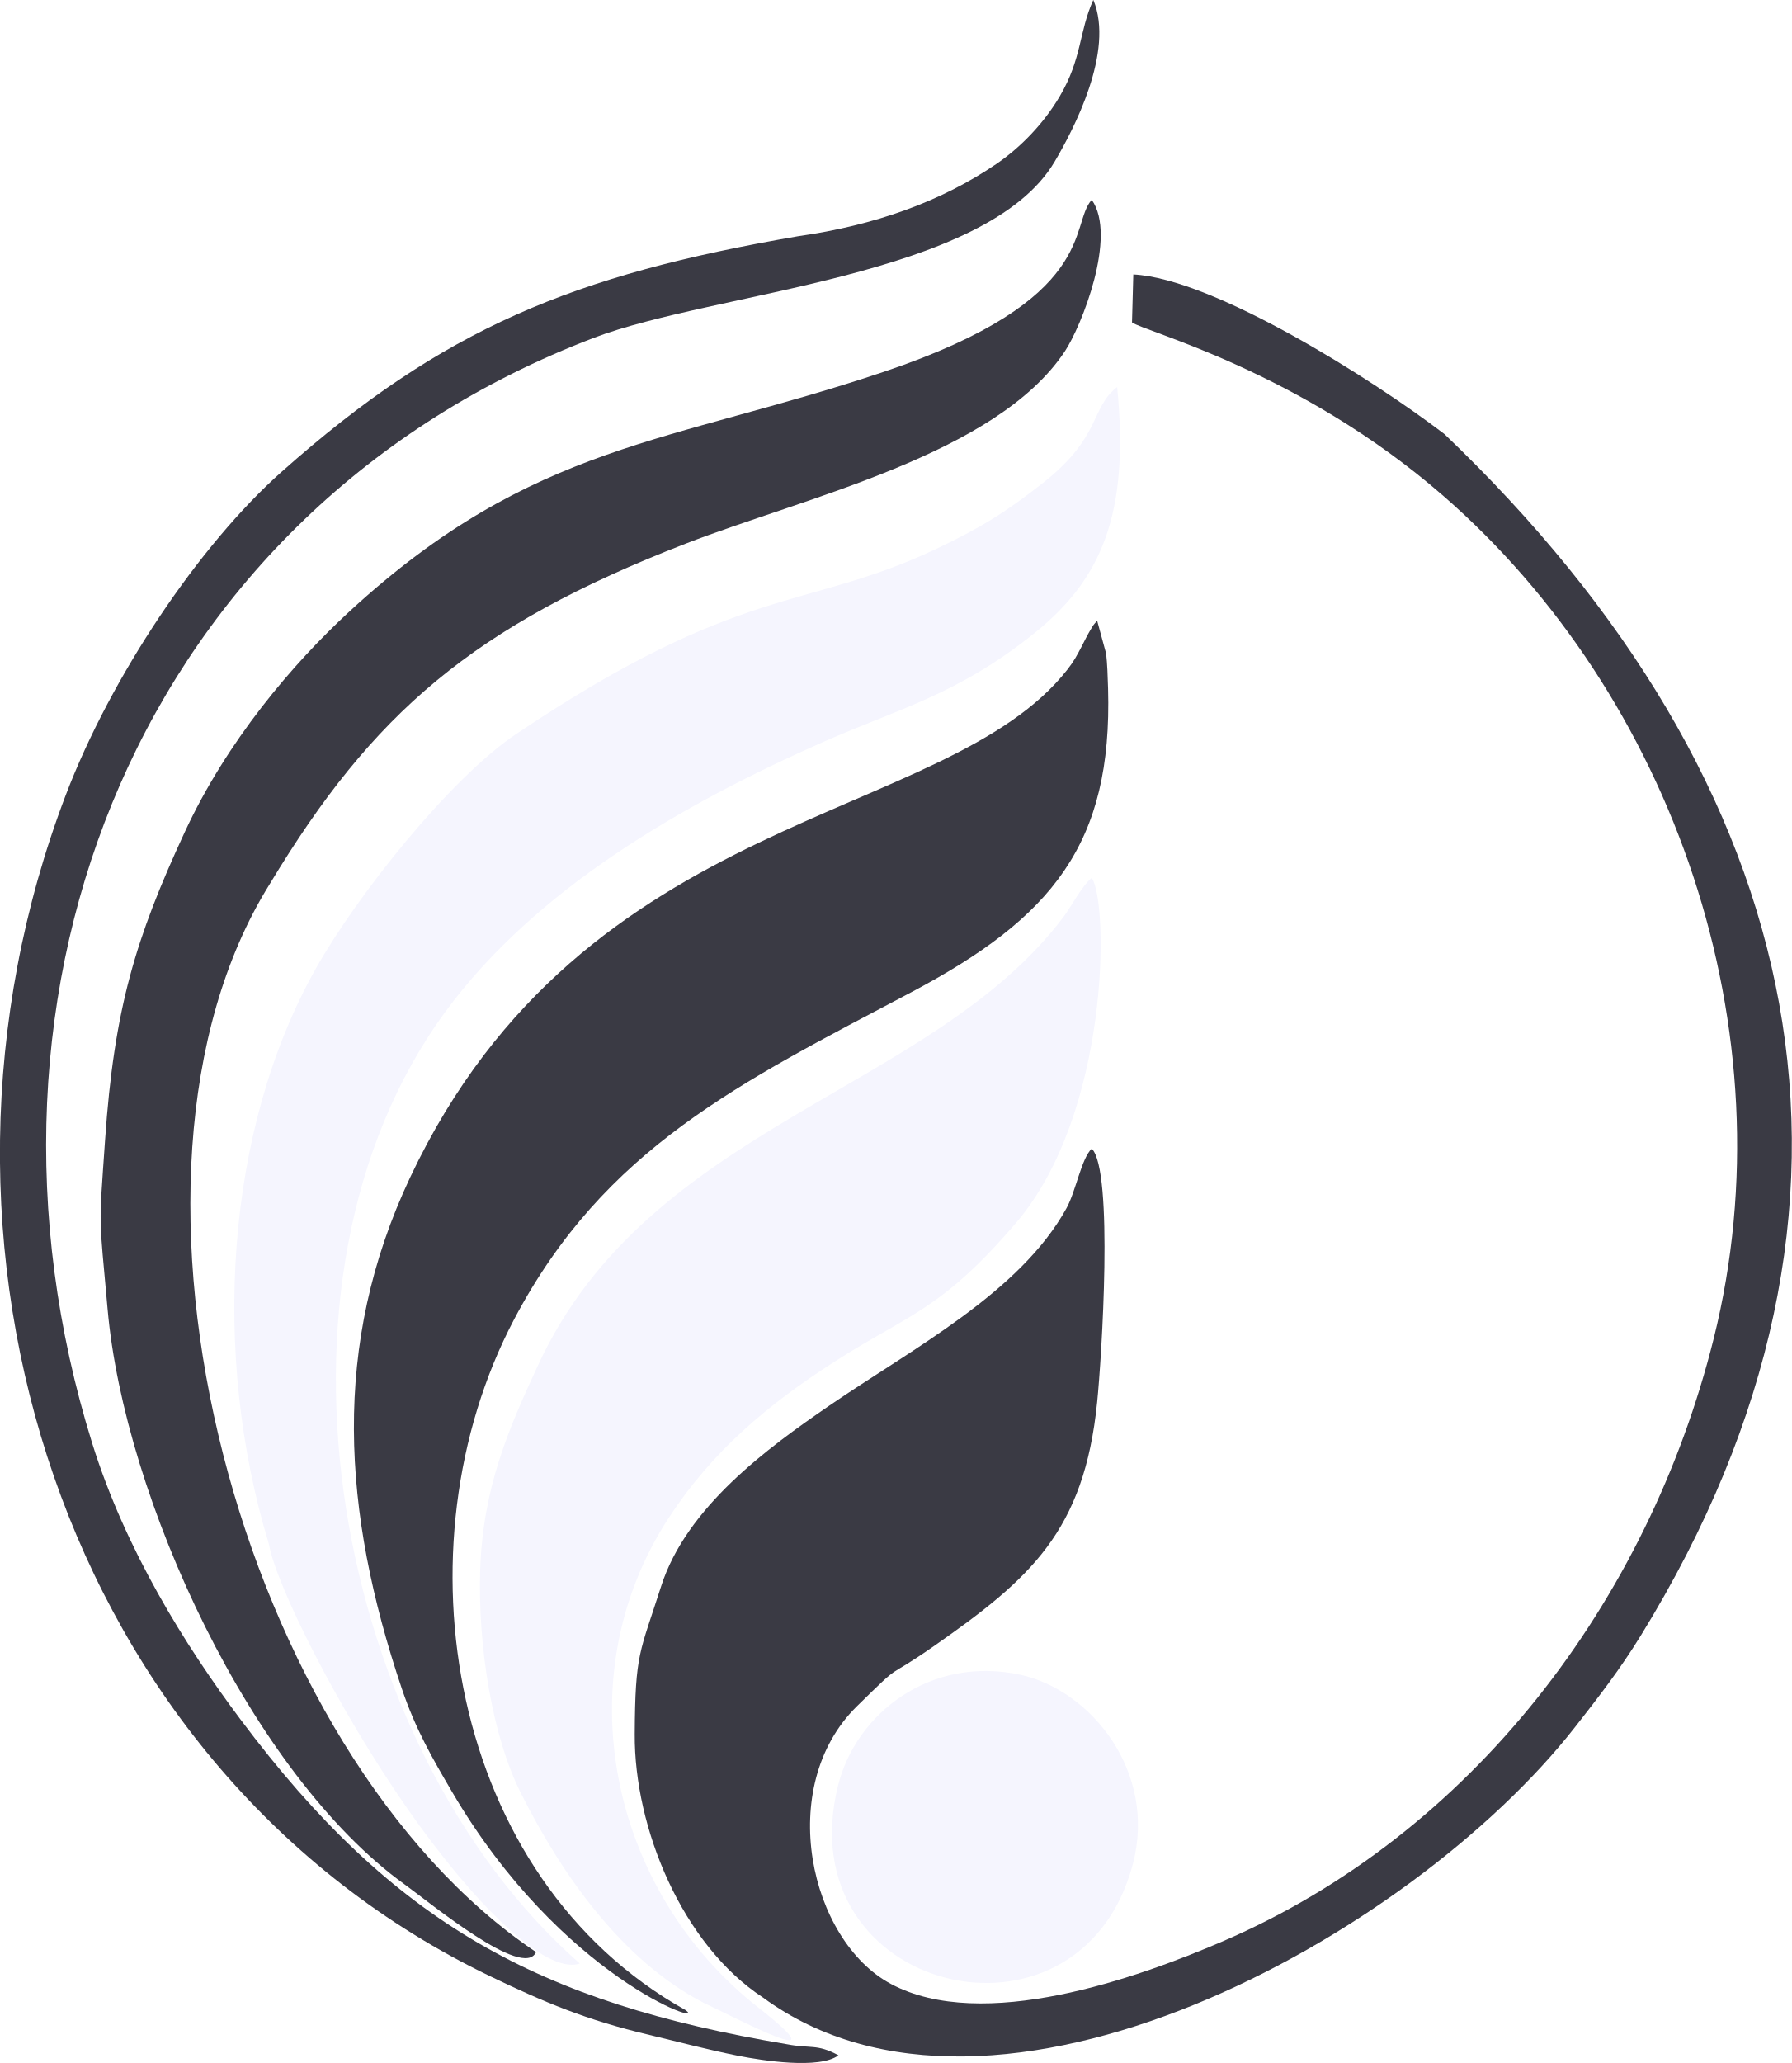
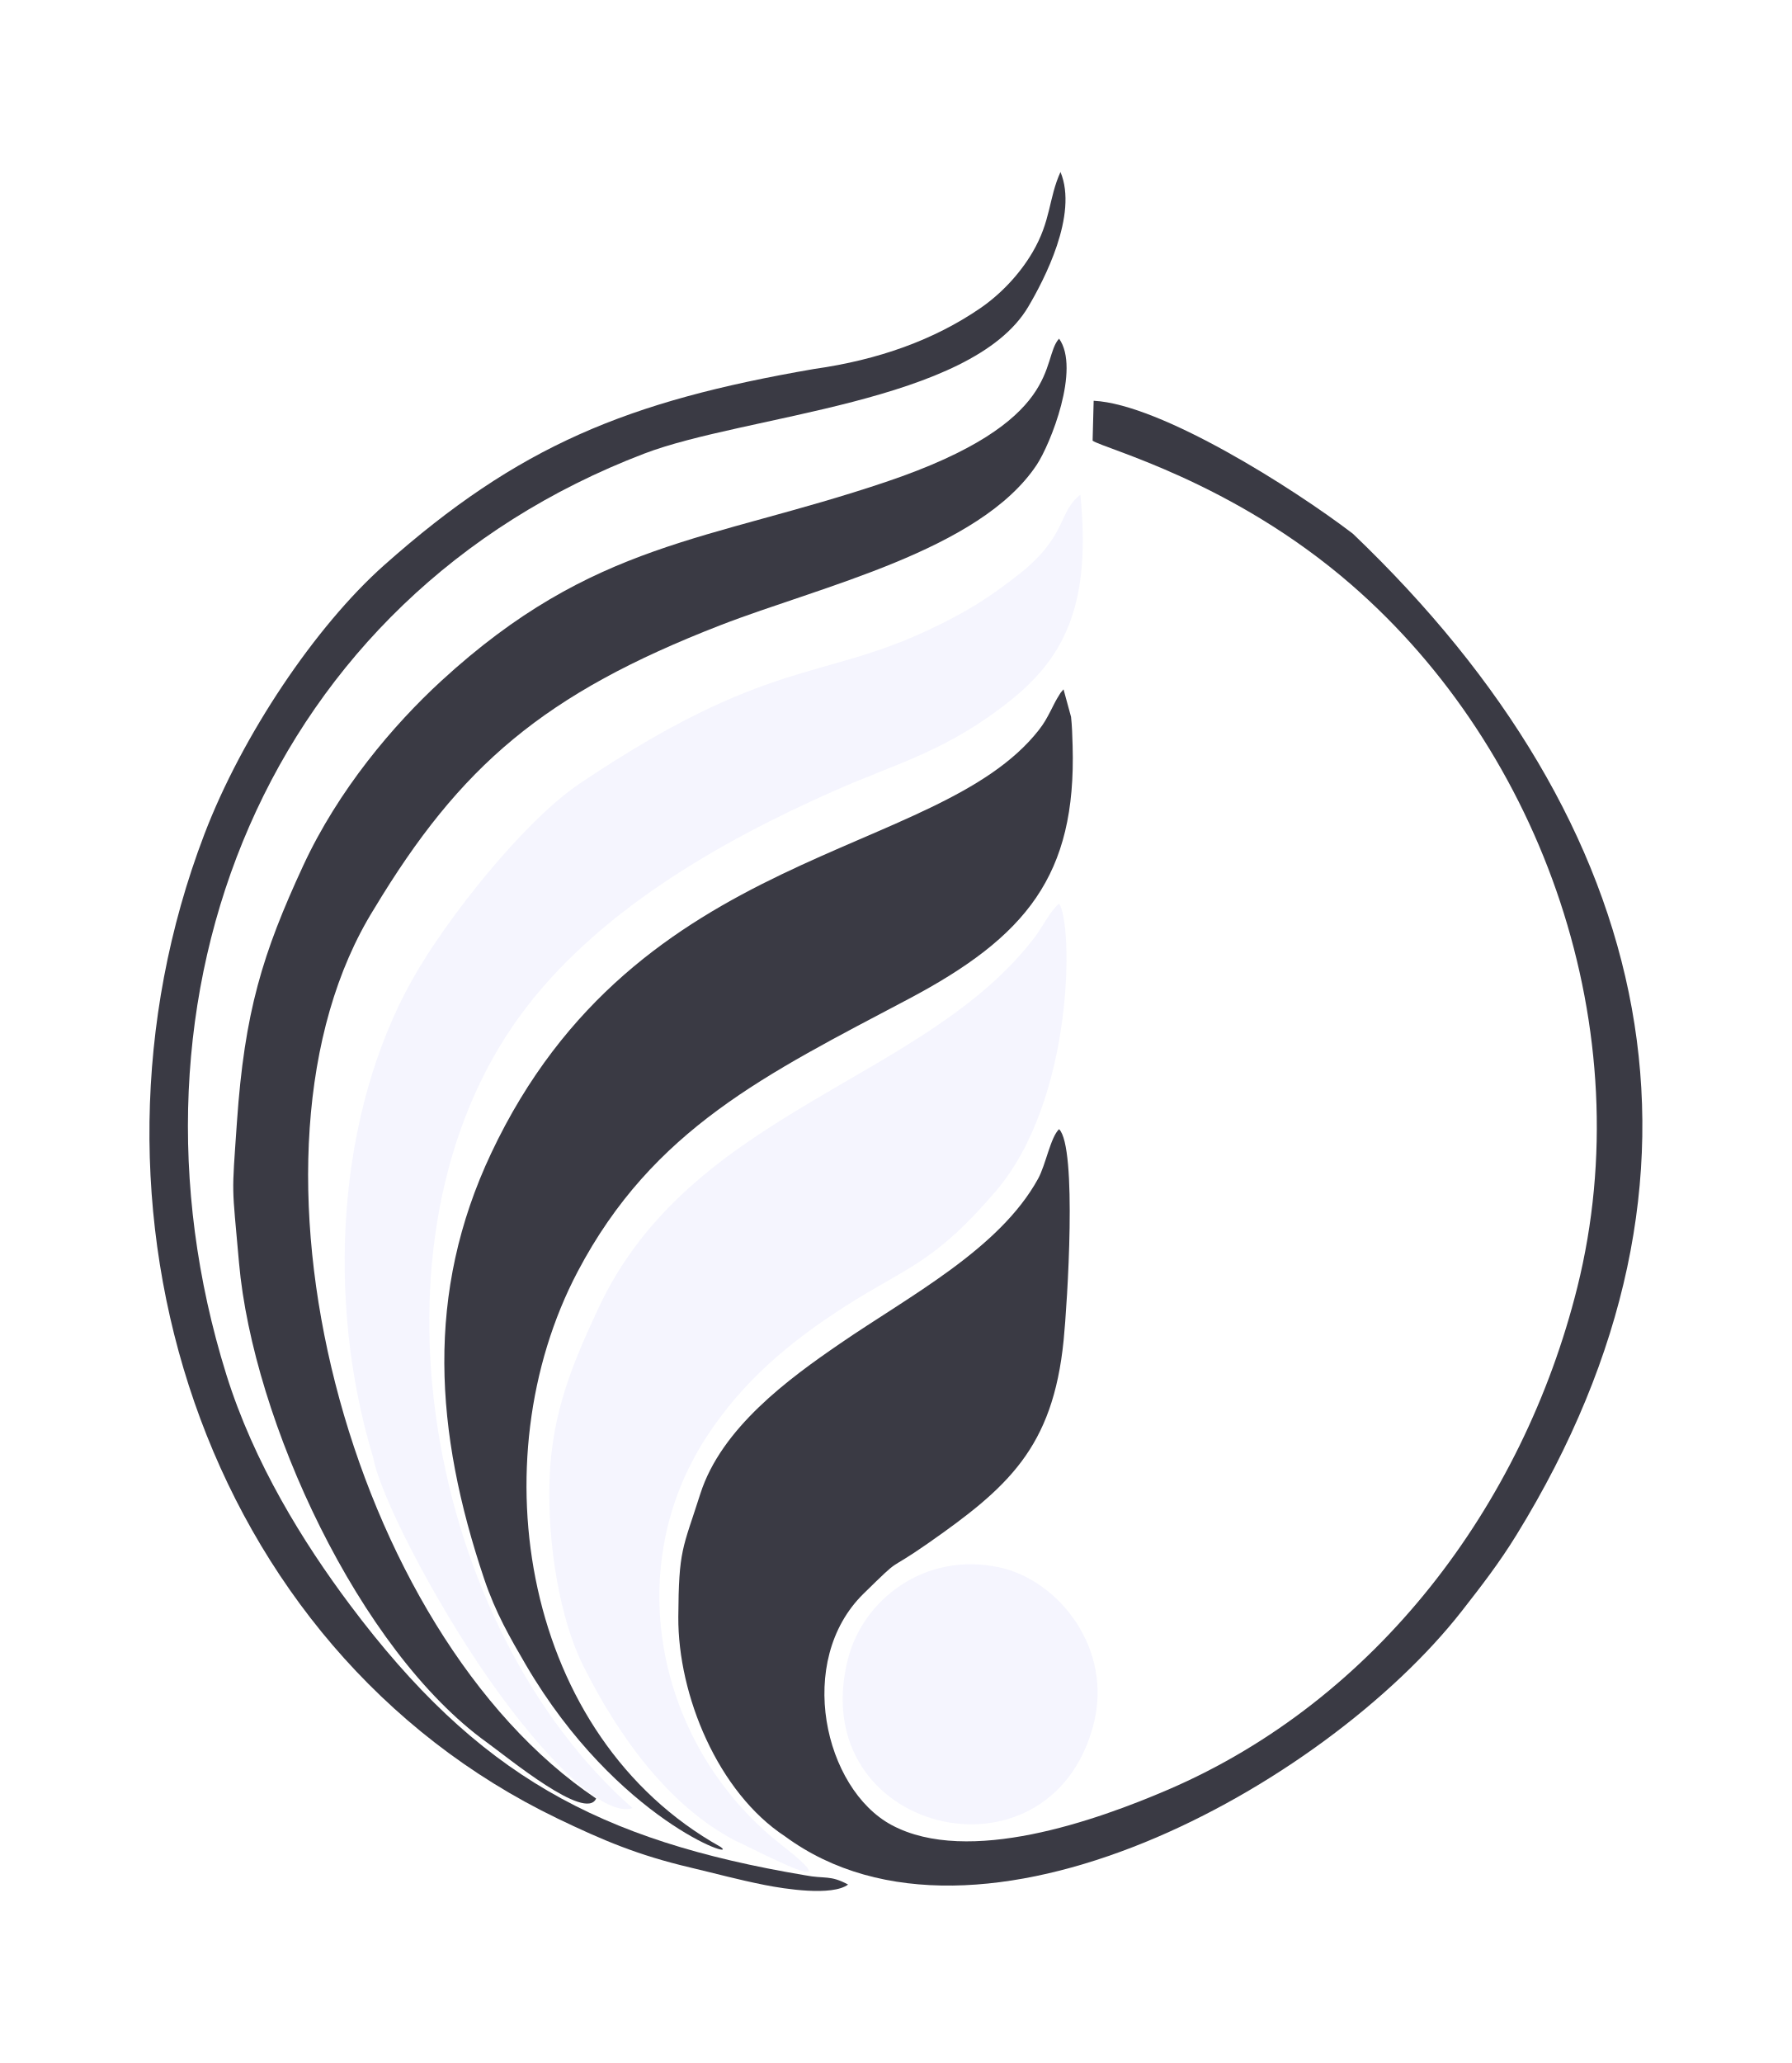
- <svg xmlns="http://www.w3.org/2000/svg" version="1.1" id="Layer_1" x="0px" y="0px" viewBox="546 -900.8 2051.8 2361.8" style="enable-background:new 546 -900.8 2051.8 2361.8;" xml:space="preserve">
+ <svg xmlns="http://www.w3.org/2000/svg" version="1.1" id="Layer_1" x="0px" y="0px" viewBox="746 -700.8 2051.8 2361.8" style="enable-background:new 746 -700.8 2051.8 2361.8;" xml:space="preserve">
  <style type="text/css">
	.st0{fill:#3A3A44;}
	.st1{fill:#F5F5FE;}
</style>
  <g id="Layer_x0020_1">
    <g id="_532274735840">
-       <path class="st0" d="M1419.6,1386c264.6,194.4,741.4-68.8,929.7-309.3c26.9-34.4,51.5-66,75.6-105.2    c304.4-494.4,192.8-976.2-225-1375.4c-81.9-62.5-264-178-356.2-182.7l-1.5,54.9c14.6,10.8,191.6,55.3,355.9,198.1    c262.8,228.3,398.3,611.9,310.2,965.2c-75,300.7-276.7,567.2-562.2,690.1c-98.3,42.3-274.9,105.1-380.1,48.7    c-92.7-49.7-132.9-225.5-38.7-317.9c56-54.9,28.1-27,87.5-68.4c110.7-77.3,172.6-131.5,187.5-279.7c5.1-50.3,19-265.3-6.2-290.2    c-11.8,11.2-18.2,48.7-28.8,68c-53.2,96.8-176.7,161-272.1,226.5C1424.8,757,1332,824.6,1303,915.3    c-24.4,76.5-29.7,75.6-30.2,169.2C1272.1,1192,1327.3,1325.6,1419.6,1386z" />
-       <path class="st0" d="M1330.9,1400.4c-271.5-151.7-333.4-530.2-196.3-790.6C1238,413.4,1394,338.5,1589,235.4    c162.1-85.7,230.9-170.1,225.8-348.1c-0.4-13.9-0.9-28.1-2.2-39.7l-10.3-37.8c-5.1,5.9-3.3,3.2-8.7,12.3    c-2.8,4.6-6.2,11.8-8.9,16.9c-6,11.5-9.1,17.3-16.6,26.9C1628,44.3,1216,22.5,1015.7,447c-90.8,192.4-77.9,382.7-9.6,585.4    c15.7,46.5,35,79.7,57.3,117.8C1188.8,1364.5,1359,1420.5,1330.9,1400.4z" />
-       <path class="st1" d="M1414.4,1397.6c-169.6-133.1-222.7-377-102.6-560.8c49.7-76.1,113.2-129.5,189.3-178.4    c84.5-54.4,122.5-58.7,208.4-159.3c106.9-125.1,106.4-365.4,86.6-394.9c-11.6,9.6-23.8,33.4-32.1,44.4    c-151.2,200.9-474.6,237.8-602,513.7c-33.1,71.6-63.3,139.7-66.2,235c-2.6,86.5,13.7,189.3,46.6,254.7    c46.6,92.9,115.5,191.5,209.3,240.1C1385.9,1407.9,1515.3,1476.7,1414.4,1397.6z" />
-       <path class="st1" d="M1209.9,1347.1c-281.2-247-381.4-779.9-153.7-1089.9c102.9-140.1,270.9-237.3,432.9-308.8    c85.5-37.7,154.7-54.3,242.4-125.2c75.7-61.3,108-135.6,93.7-280.9c-30.9,23.9-17.5,56.5-84.5,109.4    c-42.2,33.2-70,50.9-123.1,76.1c-148.7,70.5-222.4,38.2-480.4,211.6c-76.1,51.1-182.5,185-229.6,268.7    c-103.7,184.3-120,440.6-53.8,658.5c8.3,47.1,78.4,188,158.9,303.5C1086.8,1276.4,1170.3,1360.6,1209.9,1347.1z" />
-       <path class="st0" d="M1159.8,1334C820.3,1106.4,645.1,447.9,854.6,111.7c118.3-196.6,233.3-295.7,476.2-390    c137.5-53.4,355.9-102.1,434.4-220.1c19.1-28.7,60.4-132.3,30.9-173.6c-26.1,28.5,9,113.8-238.2,196.9    c-244.2,82.2-401.1,80.7-611.1,273.7C881.1-141,805.6-52.1,757.4,52.1c-55.9,120.8-80.7,201-91.1,352.4    c-7.3,105.8-7,81.5,2.9,193.5c19.2,216.7,165.1,532.7,340.6,658.9C1039,1278,1145.5,1366.1,1159.8,1334z" />
-       <path class="st0" d="M1459.5-630.3c-256.7,44.3-406,105.1-591.1,269.7C774.3-277,673.3-126.9,621.3,9.4    c-195.5,512.4-2.7,1117.1,486,1352.3c62,29.8,109.6,50,182.4,67.2c35,8.3,64.5,16.4,101.8,23.9c27.3,5.4,92.7,15.7,114.6-0.6    c-24.8-13.4-31.9-7.4-59.1-12.7c-283.9-47.8-450.1-137.4-625.4-371.5c-64.1-85.5-132.2-195.2-170.1-316.7    C489.4,230.6,707-315.8,1225.9-514c138.8-53,449.5-69.4,527.7-201.7c21.5-36.4,68.9-126.4,44.3-185.2    c-16.6,36.6-12.8,66.9-38.4,110.3c-18.4,31.3-45,58.6-72.2,77.2C1624.2-670.3,1547.9-642.8,1459.5-630.3z" />
-       <path class="st1" d="M1843,1233.9c28.3-105.7-47.6-199.6-128.3-217.3c-103.5-22.6-188.6,44.7-209,126.4    C1446.1,1380.7,1781.7,1463,1843,1233.9z" />
+       <path class="st0" d="M1645,1401.6c220.5,162,617.7-57.3,774.6-257.7c22.4-28.7,42.9-55,63-87.7    c253.6-411.9,160.6-813.4-187.5-1146c-68.2-52.1-220-148.3-296.8-152.2l-1.2,45.7c12.2,9,159.6,46.1,296.5,165.1    c219,190.2,331.9,509.8,258.5,804.2c-62.5,250.5-230.5,472.6-468.4,575c-81.9,35.2-229,87.6-316.7,40.6    c-77.2-41.4-110.7-187.9-32.2-264.9c46.7-45.7,23.4-22.5,72.9-57c92.2-64.4,143.8-109.6,156.2-233c4.2-41.9,15.8-221-5.2-241.8    c-9.8,9.3-15.2,40.6-24,56.7c-44.3,80.7-147.2,134.1-226.7,188.7c-58.7,40.2-136,96.6-160.1,172.1c-20.3,63.7-24.7,63-25.2,141    C1522.2,1239.9,1568.1,1351.2,1645,1401.6z" />
+       <path class="st0" d="M1571.1,1413.6c-226.2-126.4-277.8-441.8-163.6-658.7c86.2-163.6,216.1-226,378.6-311.9    c135.1-71.4,192.4-141.7,188.1-290c-0.3-11.6-0.7-23.4-1.8-33.1l-8.6-31.5c-4.2,4.9-2.7,2.7-7.2,10.2c-2.3,3.8-5.2,9.8-7.4,14.1    c-5,9.6-7.6,14.4-13.8,22.4c-116.7,148.6-460,130.5-626.9,484.2c-75.7,160.3-64.9,318.9-8,487.8c13.1,38.7,29.2,66.4,47.7,98.2    C1452.7,1383.7,1594.6,1430.3,1571.1,1413.6z" />
+       <path class="st1" d="M1640.7,1411.2c-141.3-110.9-185.6-314.1-85.5-467.3c41.4-63.4,94.3-107.9,157.7-148.6    c70.4-45.3,102.1-48.9,173.6-132.7c89.1-104.2,88.7-304.5,72.2-329c-9.7,8-19.8,27.8-26.7,37c-126,167.4-395.4,198.1-501.6,428    c-27.6,59.7-52.7,116.4-55.2,195.8c-2.2,72.1,11.4,157.7,38.8,212.2c38.8,77.4,96.2,159.6,174.4,200.1    C1617,1419.8,1724.8,1477.1,1640.7,1411.2z" />
+       <path class="st1" d="M1470.3,1369.2c-234.3-205.8-317.8-649.8-128.1-908.1C1428,344.3,1568,263.3,1703,203.8    c71.2-31.4,128.9-45.2,202-104.3c63.1-51.1,90-113,78.1-234c-25.7,19.9-14.6,47.1-70.4,91.2C1877.4-15.8,1854.3-1,1810,20    c-123.9,58.7-185.3,31.8-400.3,176.3c-63.4,42.6-152.1,154.1-191.3,223.9c-86.4,153.6-100,367.1-44.8,548.7    c6.9,39.2,65.3,156.6,132.4,252.9C1367.8,1310.3,1437.3,1380.4,1470.3,1369.2z" />
+       <path class="st0" d="M1428.6,1358.2c-282.9-189.6-428.8-738.3-254.3-1018.4c98.6-163.8,194.4-246.4,396.8-324.9    c114.6-44.5,296.5-85.1,361.9-183.4c15.9-23.9,50.3-110.2,25.7-144.6c-21.7,23.7,7.5,94.8-198.5,164.1    c-203.5,68.5-334.2,67.2-509.2,228c-54.7,50.3-117.6,124.4-157.8,211.2c-46.6,100.7-67.2,167.5-75.9,293.6    c-6.1,88.2-5.8,67.9,2.4,161.2c16,180.6,137.6,443.8,283.8,549C1327.9,1311.6,1416.7,1385,1428.6,1358.2z" />
+       <path class="st0" d="M1678.3-278.4c-213.9,36.9-338.3,87.6-492.5,224.7C1107.4,16,1023.2,141,979.9,254.6    c-162.9,426.9-2.2,930.8,404.9,1126.7c51.7,24.8,91.3,41.7,152,56c29.2,6.9,53.7,13.7,84.8,19.9c22.7,4.5,77.2,13.1,95.5-0.5    c-20.7-11.2-26.6-6.2-49.2-10.6c-236.5-39.8-375-114.5-521.1-309.5c-53.4-71.2-110.1-162.6-141.7-263.9    C870,438.9,1051.3-16.4,1483.7-181.5c115.6-44.2,374.5-57.8,439.7-168.1c17.9-30.3,57.4-105.3,36.9-154.3    c-13.8,30.5-10.7,55.7-32,91.9c-15.3,26.1-37.5,48.8-60.2,64.3C1815.5-311.7,1751.9-288.8,1678.3-278.4z" />
+       <path class="st1" d="M1997.8,1274.8c23.6-88.1-39.7-166.3-106.9-181.1c-86.2-18.8-157.1,37.2-174.1,105.3    C1667.1,1397.2,1946.7,1465.7,1997.8,1274.8z" />
    </g>
  </g>
</svg>
